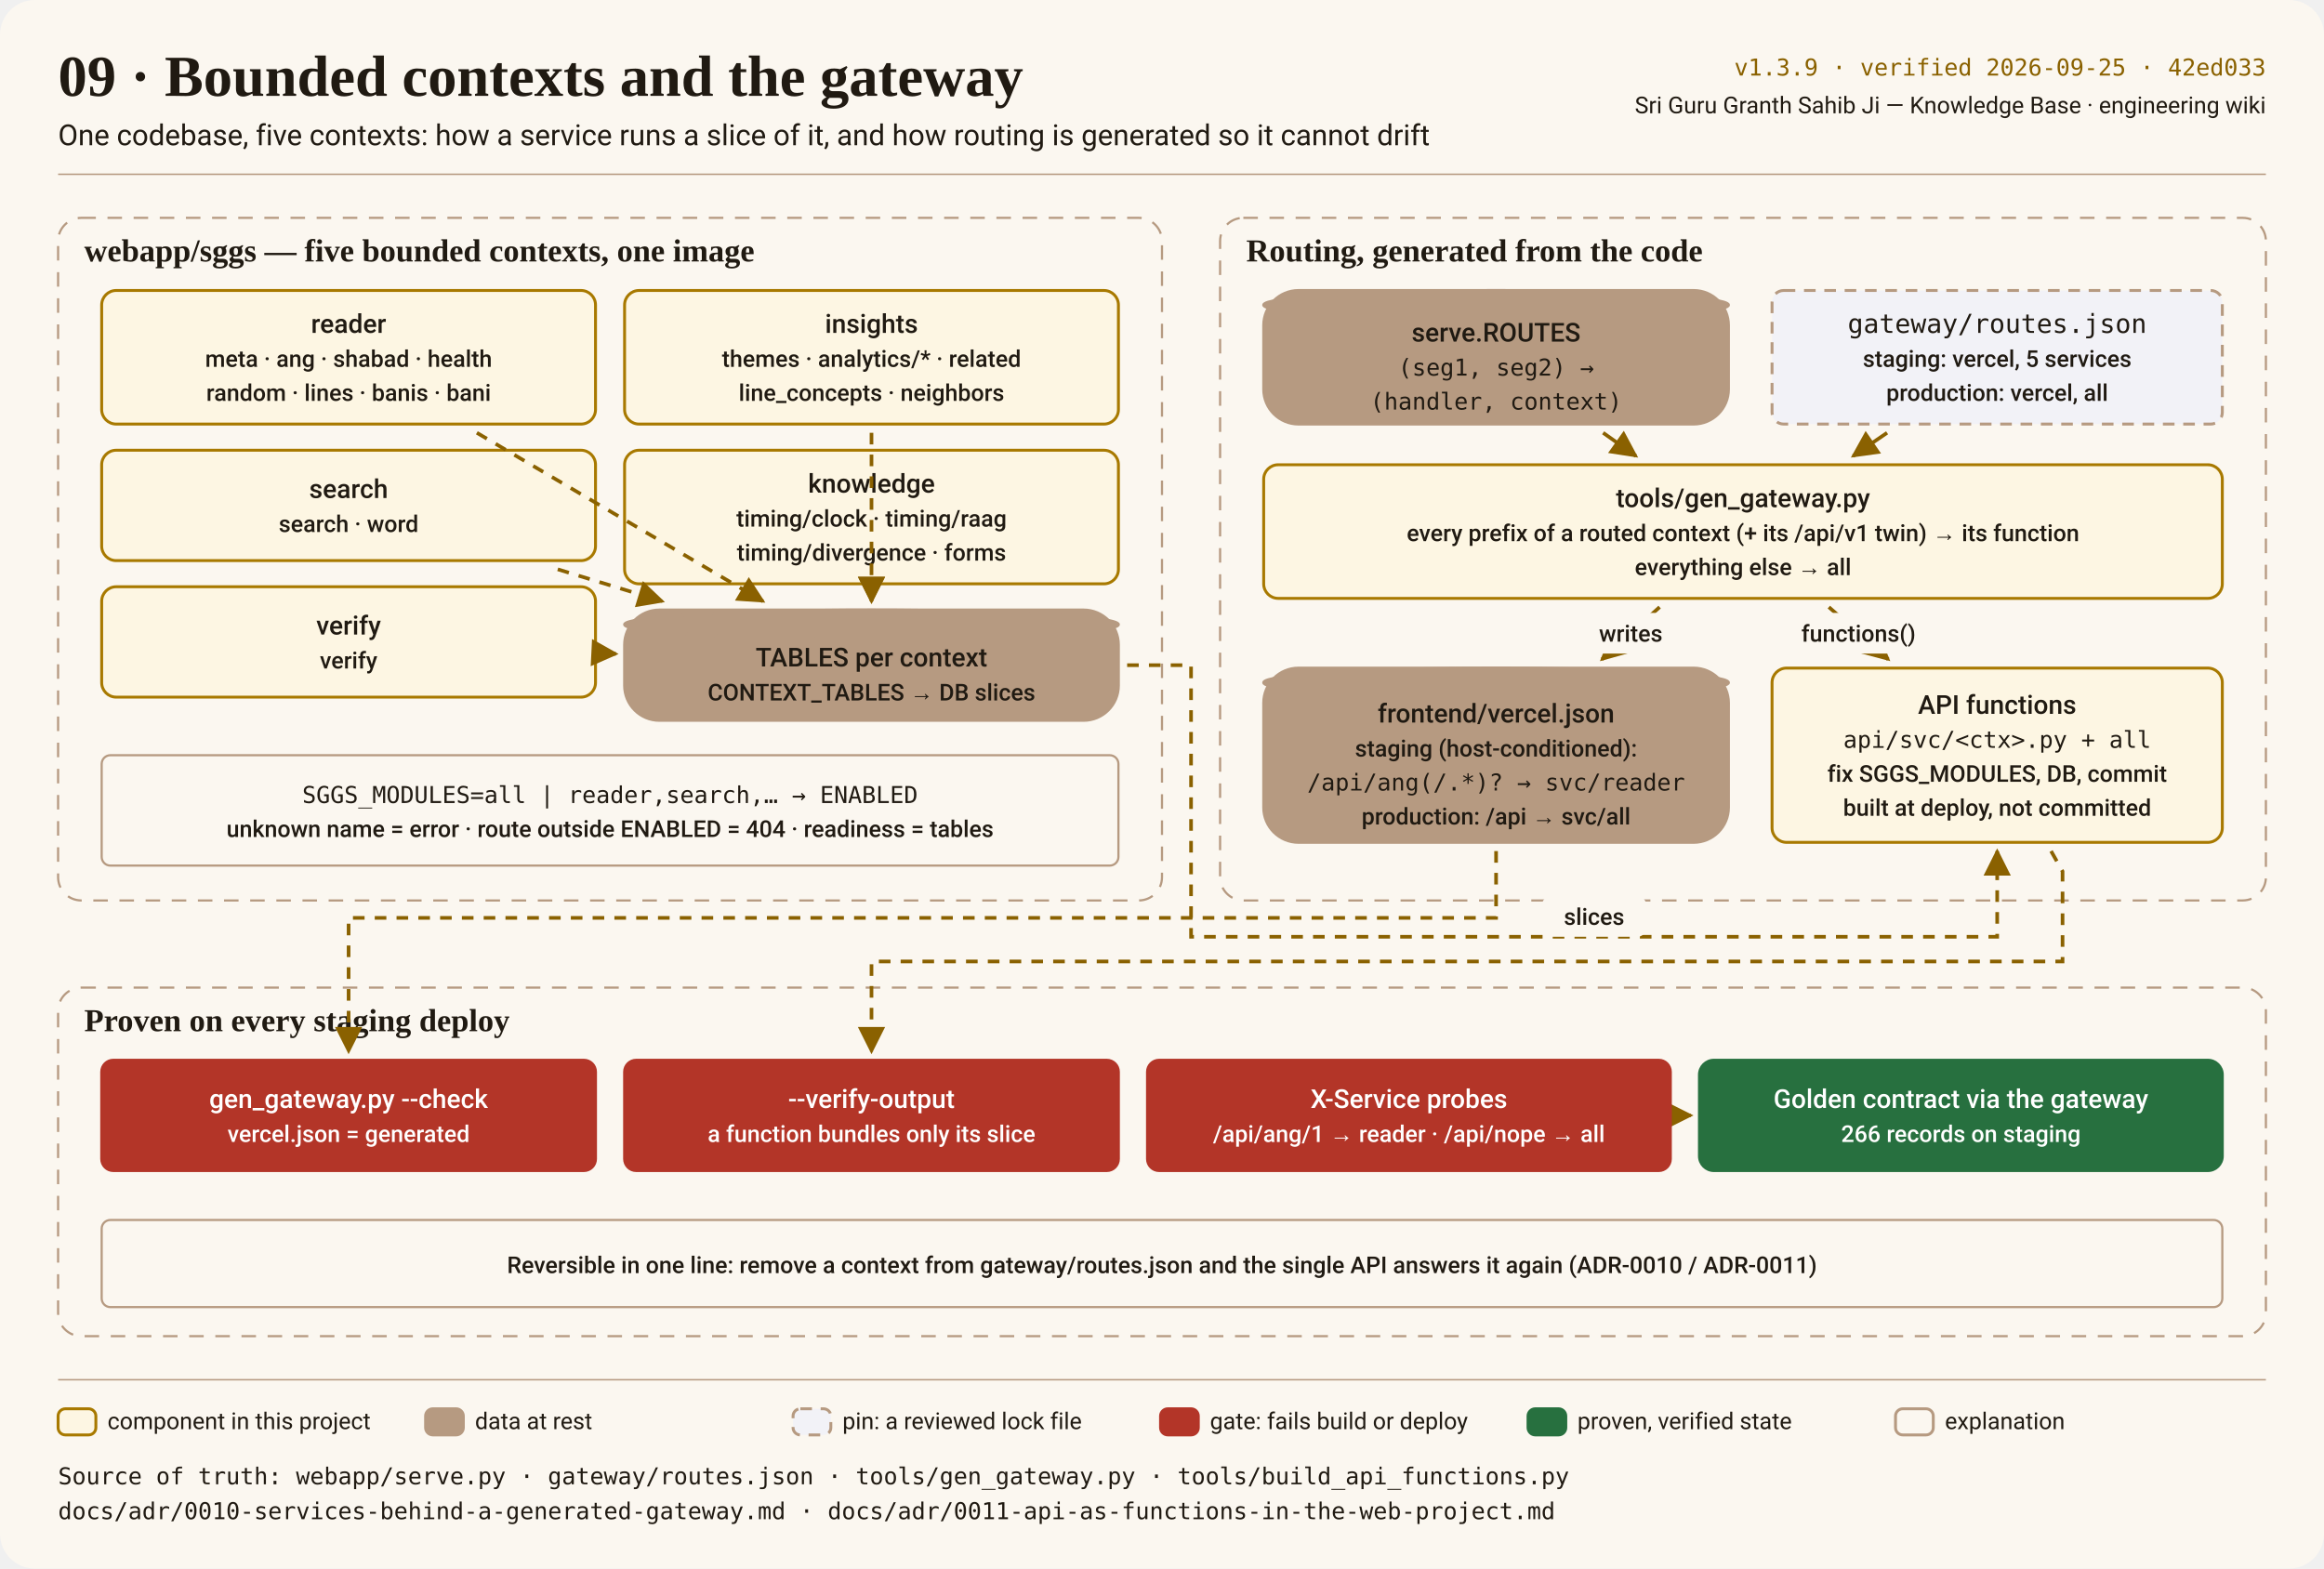
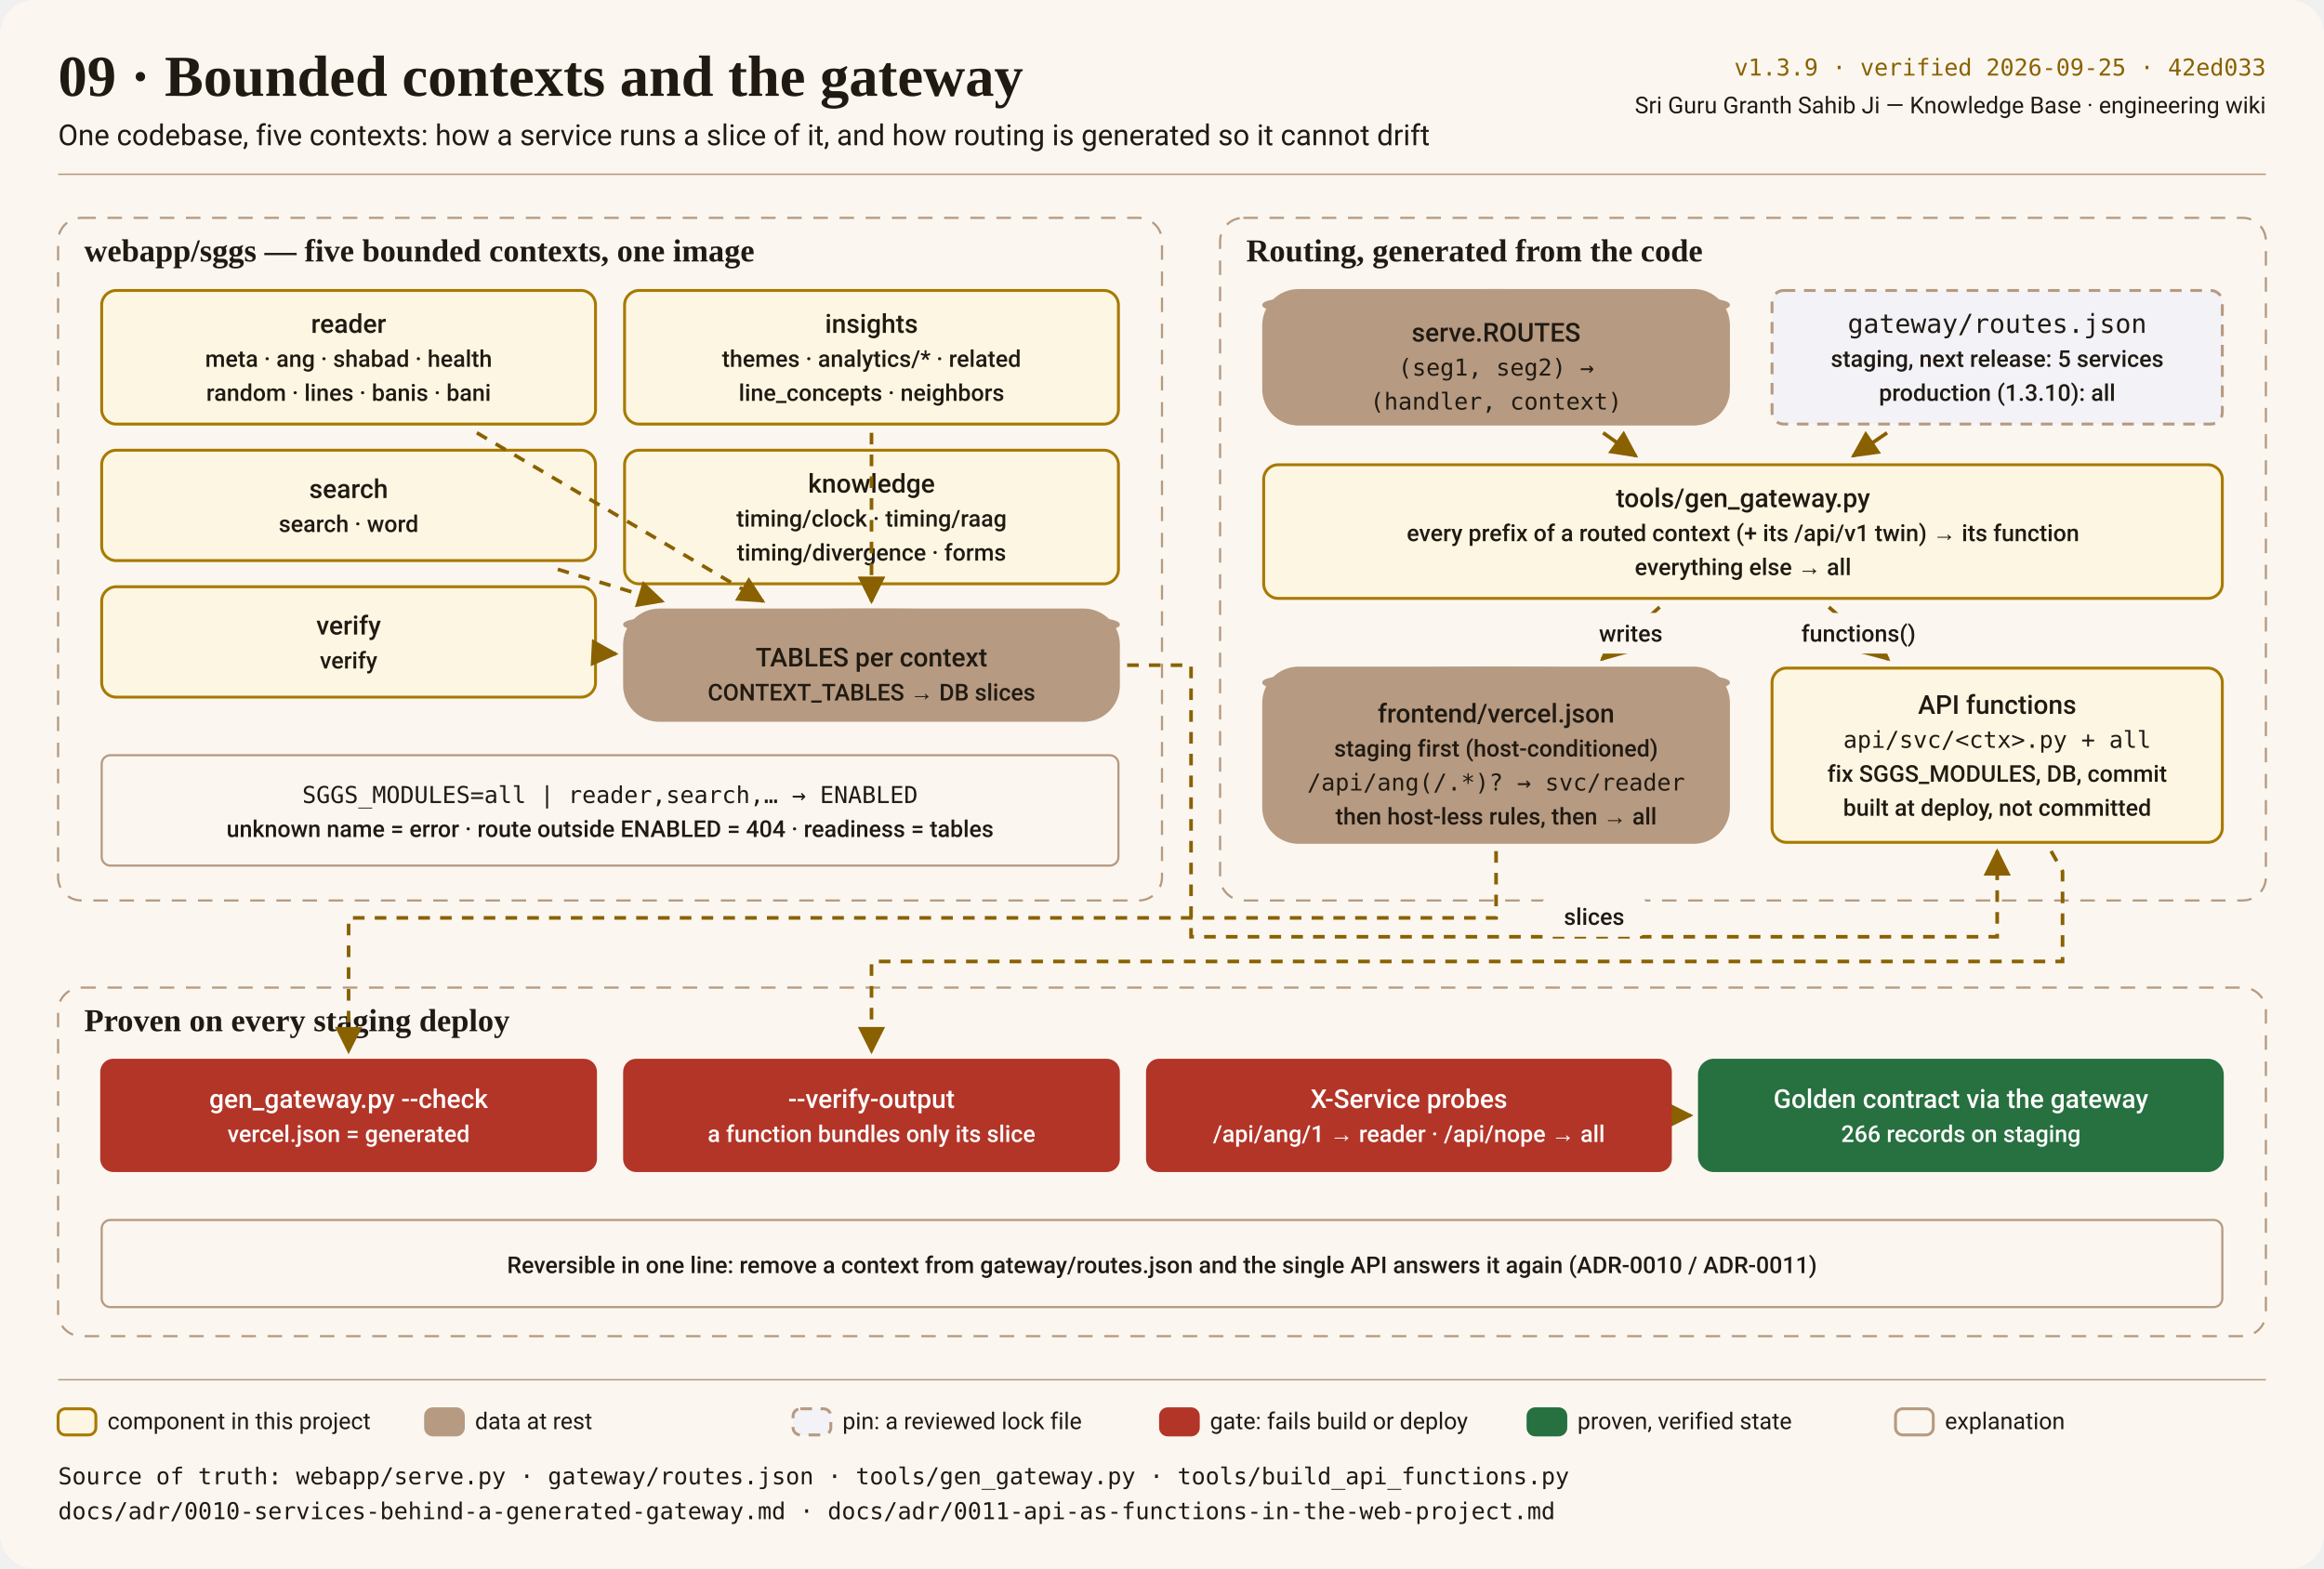
<svg xmlns="http://www.w3.org/2000/svg" viewBox="0 0 1600 1080" width="100%" role="img" aria-labelledby="pk-title-bounded-contexts-and-gateway pk-desc-bounded-contexts-and-gateway" class="poster-svg" data-poster="bounded-contexts-and-gateway">
  <defs>
    <marker id="pk-arrow" viewBox="0 0 12 12" refX="10" refY="6" markerWidth="9" markerHeight="9" orient="auto-start-reverse">
      <path d="M1 1 L11 6 L1 11 z" fill="var(--poster-accent-text, #8A6100)" />
    </marker>
  </defs>
  <style>
  .poster-svg { font-family: ui-sans-serif, system-ui, -apple-system, "Segoe UI", Roboto, Arial, sans-serif; }
  .pk-step.is-dim { opacity: 0.22; transition: opacity 240ms ease; }
  .pk-step.is-active rect, .pk-step.is-active ellipse { filter: drop-shadow(0 0 6px var(--poster-accent-fill, #FFBC0D)); }
  @media (prefers-reduced-motion: reduce) { .pk-step.is-dim { transition: none; } }
</style>
  <rect x="0" y="0" width="1600" height="1080" rx="24" fill="var(--poster-paper, #FBF7F0)" />
  <text x="40" y="66" font-family="&quot;Source Serif 4&quot;, Georgia, &quot;Times New Roman&quot;, serif" font-size="40" font-weight="600" fill="var(--poster-ink, #201A12)">09 · Bounded contexts and the gateway</text>
  <text x="40" y="100" font-family="ui-sans-serif, system-ui, -apple-system, &quot;Segoe UI&quot;, Roboto, Arial, sans-serif" font-size="20" fill="var(--poster-ink, #201A12)">One codebase, five contexts: how a service runs a slice of it, and how routing is generated so it cannot drift</text>
  <text x="1560" y="52" text-anchor="end" font-family="ui-monospace, &quot;SF Mono&quot;, Menlo, Consolas, monospace" font-size="16" fill="var(--poster-accent-text, #8A6100)">v1.3.9 · verified 2026-09-25 · 42ed033</text>
  <text x="1560" y="78" text-anchor="end" font-family="ui-sans-serif, system-ui, -apple-system, &quot;Segoe UI&quot;, Roboto, Arial, sans-serif" font-size="16" fill="var(--poster-ink, #201A12)">Sri Guru Granth Sahib Ji — Knowledge Base · engineering wiki</text>
  <line x1="40" y1="120" x2="1560" y2="120" stroke="var(--poster-kraft, #B69A81)" stroke-width="1" />
  <g class="pk-group">
    <rect x="40" y="150" width="760" height="470" rx="16" fill="var(--poster-paper, #FBF7F0)" stroke="var(--poster-kraft, #B69A81)" stroke-width="1.5" stroke-dasharray="10 8" />
    <text x="58" y="180" font-family="&quot;Source Serif 4&quot;, Georgia, &quot;Times New Roman&quot;, serif" font-size="22" font-weight="600" fill="var(--poster-ink, #201A12)">webapp/sggs — five bounded contexts, one image</text>
  </g>
  <g class="pk-group">
    <rect x="840" y="150" width="720" height="470" rx="16" fill="var(--poster-paper, #FBF7F0)" stroke="var(--poster-kraft, #B69A81)" stroke-width="1.5" stroke-dasharray="10 8" />
    <text x="858" y="180" font-family="&quot;Source Serif 4&quot;, Georgia, &quot;Times New Roman&quot;, serif" font-size="22" font-weight="600" fill="var(--poster-ink, #201A12)">Routing, generated from the code</text>
  </g>
  <g class="pk-group">
    <rect x="40" y="680" width="1520" height="240" rx="16" fill="var(--poster-paper, #FBF7F0)" stroke="var(--poster-kraft, #B69A81)" stroke-width="1.5" stroke-dasharray="10 8" />
    <text x="58" y="710" font-family="&quot;Source Serif 4&quot;, Georgia, &quot;Times New Roman&quot;, serif" font-size="22" font-weight="600" fill="var(--poster-ink, #201A12)">Proven on every staging deploy</text>
  </g>
  <g id="step-01" data-step="step-01" class="pk-step">
    <rect x="70" y="200" width="340" height="92" rx="10" fill="var(--poster-paper-warm, #FDF6E3)" stroke="var(--poster-accent, #A87900)" stroke-width="2" />
    <text x="240" y="229.2" text-anchor="middle" font-family="ui-sans-serif, system-ui, -apple-system, &quot;Segoe UI&quot;, Roboto, Arial, sans-serif" font-size="18" font-weight="500" fill="var(--poster-ink, #201A12)">reader</text>
    <text x="240" y="252.6" text-anchor="middle" font-family="ui-sans-serif, system-ui, -apple-system, &quot;Segoe UI&quot;, Roboto, Arial, sans-serif" font-size="16" font-weight="500" fill="var(--poster-ink, #201A12)">meta · ang · shabad · health</text>
    <text x="240" y="276.0" text-anchor="middle" font-family="ui-sans-serif, system-ui, -apple-system, &quot;Segoe UI&quot;, Roboto, Arial, sans-serif" font-size="16" font-weight="500" fill="var(--poster-ink, #201A12)">random · lines · banis · bani</text>
    <rect x="70" y="310" width="340" height="76" rx="10" fill="var(--poster-paper-warm, #FDF6E3)" stroke="var(--poster-accent, #A87900)" stroke-width="2" />
    <text x="240" y="342.9" text-anchor="middle" font-family="ui-sans-serif, system-ui, -apple-system, &quot;Segoe UI&quot;, Roboto, Arial, sans-serif" font-size="18" font-weight="500" fill="var(--poster-ink, #201A12)">search</text>
    <text x="240" y="366.3" text-anchor="middle" font-family="ui-sans-serif, system-ui, -apple-system, &quot;Segoe UI&quot;, Roboto, Arial, sans-serif" font-size="16" font-weight="500" fill="var(--poster-ink, #201A12)">search · word</text>
    <rect x="70" y="404" width="340" height="76" rx="10" fill="var(--poster-paper-warm, #FDF6E3)" stroke="var(--poster-accent, #A87900)" stroke-width="2" />
    <text x="240" y="436.9" text-anchor="middle" font-family="ui-sans-serif, system-ui, -apple-system, &quot;Segoe UI&quot;, Roboto, Arial, sans-serif" font-size="18" font-weight="500" fill="var(--poster-ink, #201A12)">verify</text>
    <text x="240" y="460.3" text-anchor="middle" font-family="ui-sans-serif, system-ui, -apple-system, &quot;Segoe UI&quot;, Roboto, Arial, sans-serif" font-size="16" font-weight="500" fill="var(--poster-ink, #201A12)">verify</text>
    <rect x="430" y="200" width="340" height="92" rx="10" fill="var(--poster-paper-warm, #FDF6E3)" stroke="var(--poster-accent, #A87900)" stroke-width="2" />
    <text x="600" y="229.2" text-anchor="middle" font-family="ui-sans-serif, system-ui, -apple-system, &quot;Segoe UI&quot;, Roboto, Arial, sans-serif" font-size="18" font-weight="500" fill="var(--poster-ink, #201A12)">insights</text>
    <text x="600" y="252.6" text-anchor="middle" font-family="ui-sans-serif, system-ui, -apple-system, &quot;Segoe UI&quot;, Roboto, Arial, sans-serif" font-size="16" font-weight="500" fill="var(--poster-ink, #201A12)">themes · analytics/* · related</text>
    <text x="600" y="276.0" text-anchor="middle" font-family="ui-sans-serif, system-ui, -apple-system, &quot;Segoe UI&quot;, Roboto, Arial, sans-serif" font-size="16" font-weight="500" fill="var(--poster-ink, #201A12)">line_concepts · neighbors</text>
    <rect x="430" y="310" width="340" height="92" rx="10" fill="var(--poster-paper-warm, #FDF6E3)" stroke="var(--poster-accent, #A87900)" stroke-width="2" />
    <text x="600" y="339.2" text-anchor="middle" font-family="ui-sans-serif, system-ui, -apple-system, &quot;Segoe UI&quot;, Roboto, Arial, sans-serif" font-size="18" font-weight="500" fill="var(--poster-ink, #201A12)">knowledge</text>
    <text x="600" y="362.6" text-anchor="middle" font-family="ui-sans-serif, system-ui, -apple-system, &quot;Segoe UI&quot;, Roboto, Arial, sans-serif" font-size="16" font-weight="500" fill="var(--poster-ink, #201A12)">timing/clock · timing/raag</text>
    <text x="600" y="386.0" text-anchor="middle" font-family="ui-sans-serif, system-ui, -apple-system, &quot;Segoe UI&quot;, Roboto, Arial, sans-serif" font-size="16" font-weight="500" fill="var(--poster-ink, #201A12)">timing/divergence · forms</text>
  </g>
  <g id="step-02" data-step="step-02" class="pk-step">
    <path d="M328.3 298.0 L525.3 414.0" fill="none" stroke="var(--poster-accent-text, #8A6100)" stroke-width="2.5" stroke-dasharray="8 7" marker-end="url(#pk-arrow)" />
    <path d="M384.0 392.0 L456.0 414.0" fill="none" stroke="var(--poster-accent-text, #8A6100)" stroke-width="2.5" stroke-dasharray="8 7" marker-end="url(#pk-arrow)" />
    <path d="M416.0 449.8 L424.0 450.2" fill="none" stroke="var(--poster-accent-text, #8A6100)" stroke-width="2.5" stroke-dasharray="8 7" marker-end="url(#pk-arrow)" />
    <path d="M600.0 298.0 L600.0 414.0" fill="none" stroke="var(--poster-accent-text, #8A6100)" stroke-width="2.5" stroke-dasharray="8 7" marker-end="url(#pk-arrow)" />
    <path d="M600.0 408.0 L600.0 414.0" fill="none" stroke="var(--poster-accent-text, #8A6100)" stroke-width="2.5" stroke-dasharray="8 7" marker-end="url(#pk-arrow)" />
    <rect x="430" y="420" width="340" height="76" rx="24" fill="var(--poster-kraft, #B69A81)" stroke="var(--poster-kraft, #B69A81)" stroke-width="2" />
    <ellipse cx="600" cy="430" rx="170" ry="10" fill="var(--poster-kraft, #B69A81)" stroke="var(--poster-kraft, #B69A81)" stroke-width="2" />
    <text x="600" y="458.9" text-anchor="middle" font-family="ui-sans-serif, system-ui, -apple-system, &quot;Segoe UI&quot;, Roboto, Arial, sans-serif" font-size="18" font-weight="500" fill="#201A12">TABLES per context</text>
    <text x="600" y="482.3" text-anchor="middle" font-family="ui-sans-serif, system-ui, -apple-system, &quot;Segoe UI&quot;, Roboto, Arial, sans-serif" font-size="16" font-weight="500" fill="#201A12">CONTEXT_TABLES → DB slices</text>
    <rect x="70" y="520" width="700" height="76" rx="6" fill="var(--poster-paper, #FBF7F0)" stroke="var(--poster-kraft, #B69A81)" stroke-width="1.5" />
    <text x="420" y="552.9" text-anchor="middle" font-family="ui-monospace, &quot;SF Mono&quot;, Menlo, Consolas, monospace" font-size="16" font-weight="500" fill="var(--poster-ink, #201A12)">SGGS_MODULES=all | reader,search,… → ENABLED</text>
    <text x="420" y="576.3" text-anchor="middle" font-family="ui-sans-serif, system-ui, -apple-system, &quot;Segoe UI&quot;, Roboto, Arial, sans-serif" font-size="16" font-weight="500" fill="var(--poster-ink, #201A12)">unknown name = error · route outside ENABLED = 404 · readiness = tables</text>
  </g>
  <g id="step-03" data-step="step-03" class="pk-step">
    <path d="M1103.7 298.0 L1126.3 314.0" fill="none" stroke="var(--poster-accent-text, #8A6100)" stroke-width="2.5" marker-end="url(#pk-arrow)" />
    <path d="M1299.2 298.0 L1275.8 314.0" fill="none" stroke="var(--poster-accent-text, #8A6100)" stroke-width="2.5" marker-end="url(#pk-arrow)" />
    <rect x="870" y="200" width="320" height="92" rx="24" fill="var(--poster-kraft, #B69A81)" stroke="var(--poster-kraft, #B69A81)" stroke-width="2" />
    <ellipse cx="1030" cy="210" rx="160" ry="10" fill="var(--poster-kraft, #B69A81)" stroke="var(--poster-kraft, #B69A81)" stroke-width="2" />
    <text x="1030" y="235.2" text-anchor="middle" font-family="ui-sans-serif, system-ui, -apple-system, &quot;Segoe UI&quot;, Roboto, Arial, sans-serif" font-size="18" font-weight="500" fill="#201A12">serve.ROUTES</text>
    <text x="1030" y="258.6" text-anchor="middle" font-family="ui-monospace, &quot;SF Mono&quot;, Menlo, Consolas, monospace" font-size="16" font-weight="500" fill="#201A12">(seg1, seg2) →</text>
    <text x="1030" y="282.0" text-anchor="middle" font-family="ui-monospace, &quot;SF Mono&quot;, Menlo, Consolas, monospace" font-size="16" font-weight="500" fill="#201A12">(handler, context)</text>
    <rect x="1220" y="200" width="310" height="92" rx="8" fill="var(--poster-canvas, #F2F2F7)" stroke="var(--poster-kraft, #B69A81)" stroke-width="2" stroke-dasharray="8 6" />
    <text x="1375" y="229.2" text-anchor="middle" font-family="ui-monospace, &quot;SF Mono&quot;, Menlo, Consolas, monospace" font-size="18" font-weight="500" fill="var(--poster-ink, #201A12)">gateway/routes.json</text>
-     <text x="1375" y="252.6" text-anchor="middle" font-family="ui-sans-serif, system-ui, -apple-system, &quot;Segoe UI&quot;, Roboto, Arial, sans-serif" font-size="16" font-weight="500" fill="var(--poster-ink, #201A12)">staging: vercel, 5 services</text>
-     <text x="1375" y="276.0" text-anchor="middle" font-family="ui-sans-serif, system-ui, -apple-system, &quot;Segoe UI&quot;, Roboto, Arial, sans-serif" font-size="16" font-weight="500" fill="var(--poster-ink, #201A12)">production: vercel, all</text>
+     <text x="1375" y="252.6" text-anchor="middle" font-family="ui-sans-serif, system-ui, -apple-system, &quot;Segoe UI&quot;, Roboto, Arial, sans-serif" font-size="16" font-weight="500" fill="var(--poster-ink, #201A12)">staging, next release: 5 services</text>
+     <text x="1375" y="276.0" text-anchor="middle" font-family="ui-sans-serif, system-ui, -apple-system, &quot;Segoe UI&quot;, Roboto, Arial, sans-serif" font-size="16" font-weight="500" fill="var(--poster-ink, #201A12)">production (1.3.10): all</text>
    <rect x="870" y="320" width="660" height="92" rx="10" fill="var(--poster-paper-warm, #FDF6E3)" stroke="var(--poster-accent, #A87900)" stroke-width="2" />
    <text x="1200" y="349.2" text-anchor="middle" font-family="ui-sans-serif, system-ui, -apple-system, &quot;Segoe UI&quot;, Roboto, Arial, sans-serif" font-size="18" font-weight="500" fill="var(--poster-ink, #201A12)">tools/gen_gateway.py</text>
    <text x="1200" y="372.6" text-anchor="middle" font-family="ui-sans-serif, system-ui, -apple-system, &quot;Segoe UI&quot;, Roboto, Arial, sans-serif" font-size="16" font-weight="500" fill="var(--poster-ink, #201A12)">every prefix of a routed context (+ its /api/v1 twin) → its function</text>
    <text x="1200" y="396.0" text-anchor="middle" font-family="ui-sans-serif, system-ui, -apple-system, &quot;Segoe UI&quot;, Roboto, Arial, sans-serif" font-size="16" font-weight="500" fill="var(--poster-ink, #201A12)">everything else → all</text>
  </g>
  <g id="step-04" data-step="step-04" class="pk-step">
    <path d="M1142.6 418.0 L1102.9 454.0" fill="none" stroke="var(--poster-accent-text, #8A6100)" stroke-width="2.5" marker-end="url(#pk-arrow)" />
    <rect x="1086.9" y="422.0" width="71.6" height="28" rx="6" fill="var(--poster-paper, #FBF7F0)" stroke="none" />
    <text x="1122.727" y="441.8" text-anchor="middle" font-family="ui-sans-serif, system-ui, -apple-system, &quot;Segoe UI&quot;, Roboto, Arial, sans-serif" font-size="16" font-weight="500" fill="var(--poster-ink, #201A12)">writes</text>
    <path d="M1259.1 418.0 L1300.0 454.0" fill="none" stroke="var(--poster-accent-text, #8A6100)" stroke-width="2.5" marker-end="url(#pk-arrow)" />
    <rect x="1222.2" y="422.0" width="114.6" height="28" rx="6" fill="var(--poster-paper, #FBF7F0)" stroke="none" />
    <text x="1279.545" y="441.8" text-anchor="middle" font-family="ui-sans-serif, system-ui, -apple-system, &quot;Segoe UI&quot;, Roboto, Arial, sans-serif" font-size="16" font-weight="500" fill="var(--poster-ink, #201A12)">functions()</text>
    <path d="M776.0 458.0 L820.0 458.0 L820.0 645.0 L1375.0 645.0 L1375.0 586.0" fill="none" stroke="var(--poster-accent-text, #8A6100)" stroke-width="2.5" stroke-dasharray="8 7" marker-end="url(#pk-arrow)" />
    <rect x="1061.7" y="617.0" width="71.6" height="28" rx="6" fill="var(--poster-paper, #FBF7F0)" stroke="none" />
    <text x="1097.5" y="636.8" text-anchor="middle" font-family="ui-sans-serif, system-ui, -apple-system, &quot;Segoe UI&quot;, Roboto, Arial, sans-serif" font-size="16" font-weight="500" fill="var(--poster-ink, #201A12)">slices</text>
    <rect x="870" y="460" width="320" height="120" rx="24" fill="var(--poster-kraft, #B69A81)" stroke="var(--poster-kraft, #B69A81)" stroke-width="2" />
    <ellipse cx="1030" cy="470" rx="160" ry="10" fill="var(--poster-kraft, #B69A81)" stroke="var(--poster-kraft, #B69A81)" stroke-width="2" />
    <text x="1030" y="497.5" text-anchor="middle" font-family="ui-sans-serif, system-ui, -apple-system, &quot;Segoe UI&quot;, Roboto, Arial, sans-serif" font-size="18" font-weight="500" fill="#201A12">frontend/vercel.json</text>
-     <text x="1030" y="520.9" text-anchor="middle" font-family="ui-sans-serif, system-ui, -apple-system, &quot;Segoe UI&quot;, Roboto, Arial, sans-serif" font-size="16" font-weight="500" fill="#201A12">staging (host-conditioned):</text>
+     <text x="1030" y="520.9" text-anchor="middle" font-family="ui-sans-serif, system-ui, -apple-system, &quot;Segoe UI&quot;, Roboto, Arial, sans-serif" font-size="16" font-weight="500" fill="#201A12">staging first (host-conditioned)</text>
    <text x="1030" y="544.3" text-anchor="middle" font-family="ui-monospace, &quot;SF Mono&quot;, Menlo, Consolas, monospace" font-size="16" font-weight="500" fill="#201A12">/api/ang(/.*)? → svc/reader</text>
-     <text x="1030" y="567.7" text-anchor="middle" font-family="ui-sans-serif, system-ui, -apple-system, &quot;Segoe UI&quot;, Roboto, Arial, sans-serif" font-size="16" font-weight="500" fill="#201A12">production: /api → svc/all</text>
+     <text x="1030" y="567.7" text-anchor="middle" font-family="ui-sans-serif, system-ui, -apple-system, &quot;Segoe UI&quot;, Roboto, Arial, sans-serif" font-size="16" font-weight="500" fill="#201A12">then host-less rules, then → all</text>
    <rect x="1220" y="460" width="310" height="120" rx="10" fill="var(--poster-paper-warm, #FDF6E3)" stroke="var(--poster-accent, #A87900)" stroke-width="2" />
    <text x="1375" y="491.5" text-anchor="middle" font-family="ui-sans-serif, system-ui, -apple-system, &quot;Segoe UI&quot;, Roboto, Arial, sans-serif" font-size="18" font-weight="500" fill="var(--poster-ink, #201A12)">API functions</text>
    <text x="1375" y="514.9" text-anchor="middle" font-family="ui-monospace, &quot;SF Mono&quot;, Menlo, Consolas, monospace" font-size="16" font-weight="500" fill="var(--poster-ink, #201A12)">api/svc/&lt;ctx&gt;.py + all</text>
    <text x="1375" y="538.3" text-anchor="middle" font-family="ui-sans-serif, system-ui, -apple-system, &quot;Segoe UI&quot;, Roboto, Arial, sans-serif" font-size="16" font-weight="500" fill="var(--poster-ink, #201A12)">fix SGGS_MODULES, DB, commit</text>
    <text x="1375" y="561.7" text-anchor="middle" font-family="ui-sans-serif, system-ui, -apple-system, &quot;Segoe UI&quot;, Roboto, Arial, sans-serif" font-size="16" font-weight="500" fill="var(--poster-ink, #201A12)">built at deploy, not committed</text>
  </g>
  <g id="step-05" data-step="step-05" class="pk-step">
    <path d="M1030.0 586.0 L1030.0 632.0 L240.0 632.0 L240.0 724.0" fill="none" stroke="var(--poster-accent-text, #8A6100)" stroke-width="2.5" stroke-dasharray="8 7" marker-end="url(#pk-arrow)" />
    <path d="M1412.1 586.0 L1420.0 600.0 L1420.0 662.0 L600.0 662.0 L600.0 724.0" fill="none" stroke="var(--poster-accent-text, #8A6100)" stroke-width="2.5" stroke-dasharray="8 7" marker-end="url(#pk-arrow)" />
    <path d="M1156.0 768.0 L1164.0 768.0" fill="none" stroke="var(--poster-accent-text, #8A6100)" stroke-width="2.5" marker-end="url(#pk-arrow)" />
    <rect x="70" y="730" width="340" height="76" rx="8" fill="var(--poster-negative, #B33528)" stroke="var(--poster-negative, #B33528)" stroke-width="2" />
    <text x="240" y="762.9" text-anchor="middle" font-family="ui-sans-serif, system-ui, -apple-system, &quot;Segoe UI&quot;, Roboto, Arial, sans-serif" font-size="18" font-weight="500" fill="#FFFFFF">gen_gateway.py --check</text>
    <text x="240" y="786.3" text-anchor="middle" font-family="ui-sans-serif, system-ui, -apple-system, &quot;Segoe UI&quot;, Roboto, Arial, sans-serif" font-size="16" font-weight="500" fill="#FFFFFF">vercel.json = generated</text>
    <rect x="430" y="730" width="340" height="76" rx="8" fill="var(--poster-negative, #B33528)" stroke="var(--poster-negative, #B33528)" stroke-width="2" />
    <text x="600" y="762.9" text-anchor="middle" font-family="ui-sans-serif, system-ui, -apple-system, &quot;Segoe UI&quot;, Roboto, Arial, sans-serif" font-size="18" font-weight="500" fill="#FFFFFF">--verify-output</text>
    <text x="600" y="786.3" text-anchor="middle" font-family="ui-sans-serif, system-ui, -apple-system, &quot;Segoe UI&quot;, Roboto, Arial, sans-serif" font-size="16" font-weight="500" fill="#FFFFFF">a function bundles only its slice</text>
    <rect x="790" y="730" width="360" height="76" rx="8" fill="var(--poster-negative, #B33528)" stroke="var(--poster-negative, #B33528)" stroke-width="2" />
    <text x="970" y="762.9" text-anchor="middle" font-family="ui-sans-serif, system-ui, -apple-system, &quot;Segoe UI&quot;, Roboto, Arial, sans-serif" font-size="18" font-weight="500" fill="#FFFFFF">X-Service probes</text>
    <text x="970" y="786.3" text-anchor="middle" font-family="ui-sans-serif, system-ui, -apple-system, &quot;Segoe UI&quot;, Roboto, Arial, sans-serif" font-size="16" font-weight="500" fill="#FFFFFF">/api/ang/1 → reader · /api/nope → all</text>
    <rect x="1170" y="730" width="360" height="76" rx="10" fill="var(--poster-positive, #27703F)" stroke="var(--poster-positive, #27703F)" stroke-width="2" />
    <text x="1350" y="762.9" text-anchor="middle" font-family="ui-sans-serif, system-ui, -apple-system, &quot;Segoe UI&quot;, Roboto, Arial, sans-serif" font-size="18" font-weight="500" fill="#FFFFFF">Golden contract via the gateway</text>
    <text x="1350" y="786.3" text-anchor="middle" font-family="ui-sans-serif, system-ui, -apple-system, &quot;Segoe UI&quot;, Roboto, Arial, sans-serif" font-size="16" font-weight="500" fill="#FFFFFF">266 records on staging</text>
  </g>
  <g id="step-06" data-step="step-06" class="pk-step">
    <rect x="70" y="840" width="1460" height="60" rx="6" fill="var(--poster-paper, #FBF7F0)" stroke="var(--poster-kraft, #B69A81)" stroke-width="1.5" />
    <text x="800" y="876.6" text-anchor="middle" font-family="ui-sans-serif, system-ui, -apple-system, &quot;Segoe UI&quot;, Roboto, Arial, sans-serif" font-size="16" font-weight="500" fill="var(--poster-ink, #201A12)">Reversible in one line: remove a context from gateway/routes.json and the single API answers it again (ADR-0010 / ADR-0011)</text>
  </g>
  <line x1="40" y1="950" x2="1560" y2="950" stroke="var(--poster-kraft, #B69A81)" stroke-width="1" />
  <g class="pk-legend">
    <rect x="40" y="970" width="26" height="18" rx="5" fill="var(--poster-paper-warm, #FDF6E3)" stroke="var(--poster-accent, #A87900)" stroke-width="2" />
    <text x="74" y="984" font-family="ui-sans-serif, system-ui, -apple-system, &quot;Segoe UI&quot;, Roboto, Arial, sans-serif" font-size="16" fill="var(--poster-ink, #201A12)">component in this project</text>
    <rect x="293" y="970" width="26" height="18" rx="5" fill="var(--poster-kraft, #B69A81)" stroke="var(--poster-kraft, #B69A81)" stroke-width="2" />
    <text x="327" y="984" font-family="ui-sans-serif, system-ui, -apple-system, &quot;Segoe UI&quot;, Roboto, Arial, sans-serif" font-size="16" fill="var(--poster-ink, #201A12)">data at rest</text>
    <rect x="546" y="970" width="26" height="18" rx="5" fill="var(--poster-canvas, #F2F2F7)" stroke="var(--poster-kraft, #B69A81)" stroke-width="2" stroke-dasharray="8 6" />
    <text x="580" y="984" font-family="ui-sans-serif, system-ui, -apple-system, &quot;Segoe UI&quot;, Roboto, Arial, sans-serif" font-size="16" fill="var(--poster-ink, #201A12)">pin: a reviewed lock file</text>
    <rect x="799" y="970" width="26" height="18" rx="5" fill="var(--poster-negative, #B33528)" stroke="var(--poster-negative, #B33528)" stroke-width="2" />
    <text x="833" y="984" font-family="ui-sans-serif, system-ui, -apple-system, &quot;Segoe UI&quot;, Roboto, Arial, sans-serif" font-size="16" fill="var(--poster-ink, #201A12)">gate: fails build or deploy</text>
    <rect x="1052" y="970" width="26" height="18" rx="5" fill="var(--poster-positive, #27703F)" stroke="var(--poster-positive, #27703F)" stroke-width="2" />
    <text x="1086" y="984" font-family="ui-sans-serif, system-ui, -apple-system, &quot;Segoe UI&quot;, Roboto, Arial, sans-serif" font-size="16" fill="var(--poster-ink, #201A12)">proven, verified state</text>
    <rect x="1305" y="970" width="26" height="18" rx="5" fill="var(--poster-paper, #FBF7F0)" stroke="var(--poster-kraft, #B69A81)" stroke-width="2" />
    <text x="1339" y="984" font-family="ui-sans-serif, system-ui, -apple-system, &quot;Segoe UI&quot;, Roboto, Arial, sans-serif" font-size="16" fill="var(--poster-ink, #201A12)">explanation</text>
  </g>
  <text x="40" y="1022" font-family="ui-monospace, &quot;SF Mono&quot;, Menlo, Consolas, monospace" font-size="16" fill="var(--poster-ink, #201A12)">Source of truth: webapp/serve.py · gateway/routes.json · tools/gen_gateway.py · tools/build_api_functions.py</text>
  <text x="40" y="1046" font-family="ui-monospace, &quot;SF Mono&quot;, Menlo, Consolas, monospace" font-size="16" fill="var(--poster-ink, #201A12)">  docs/adr/0010-services-behind-a-generated-gateway.md · docs/adr/0011-api-as-functions-in-the-web-project.md</text>
</svg>
